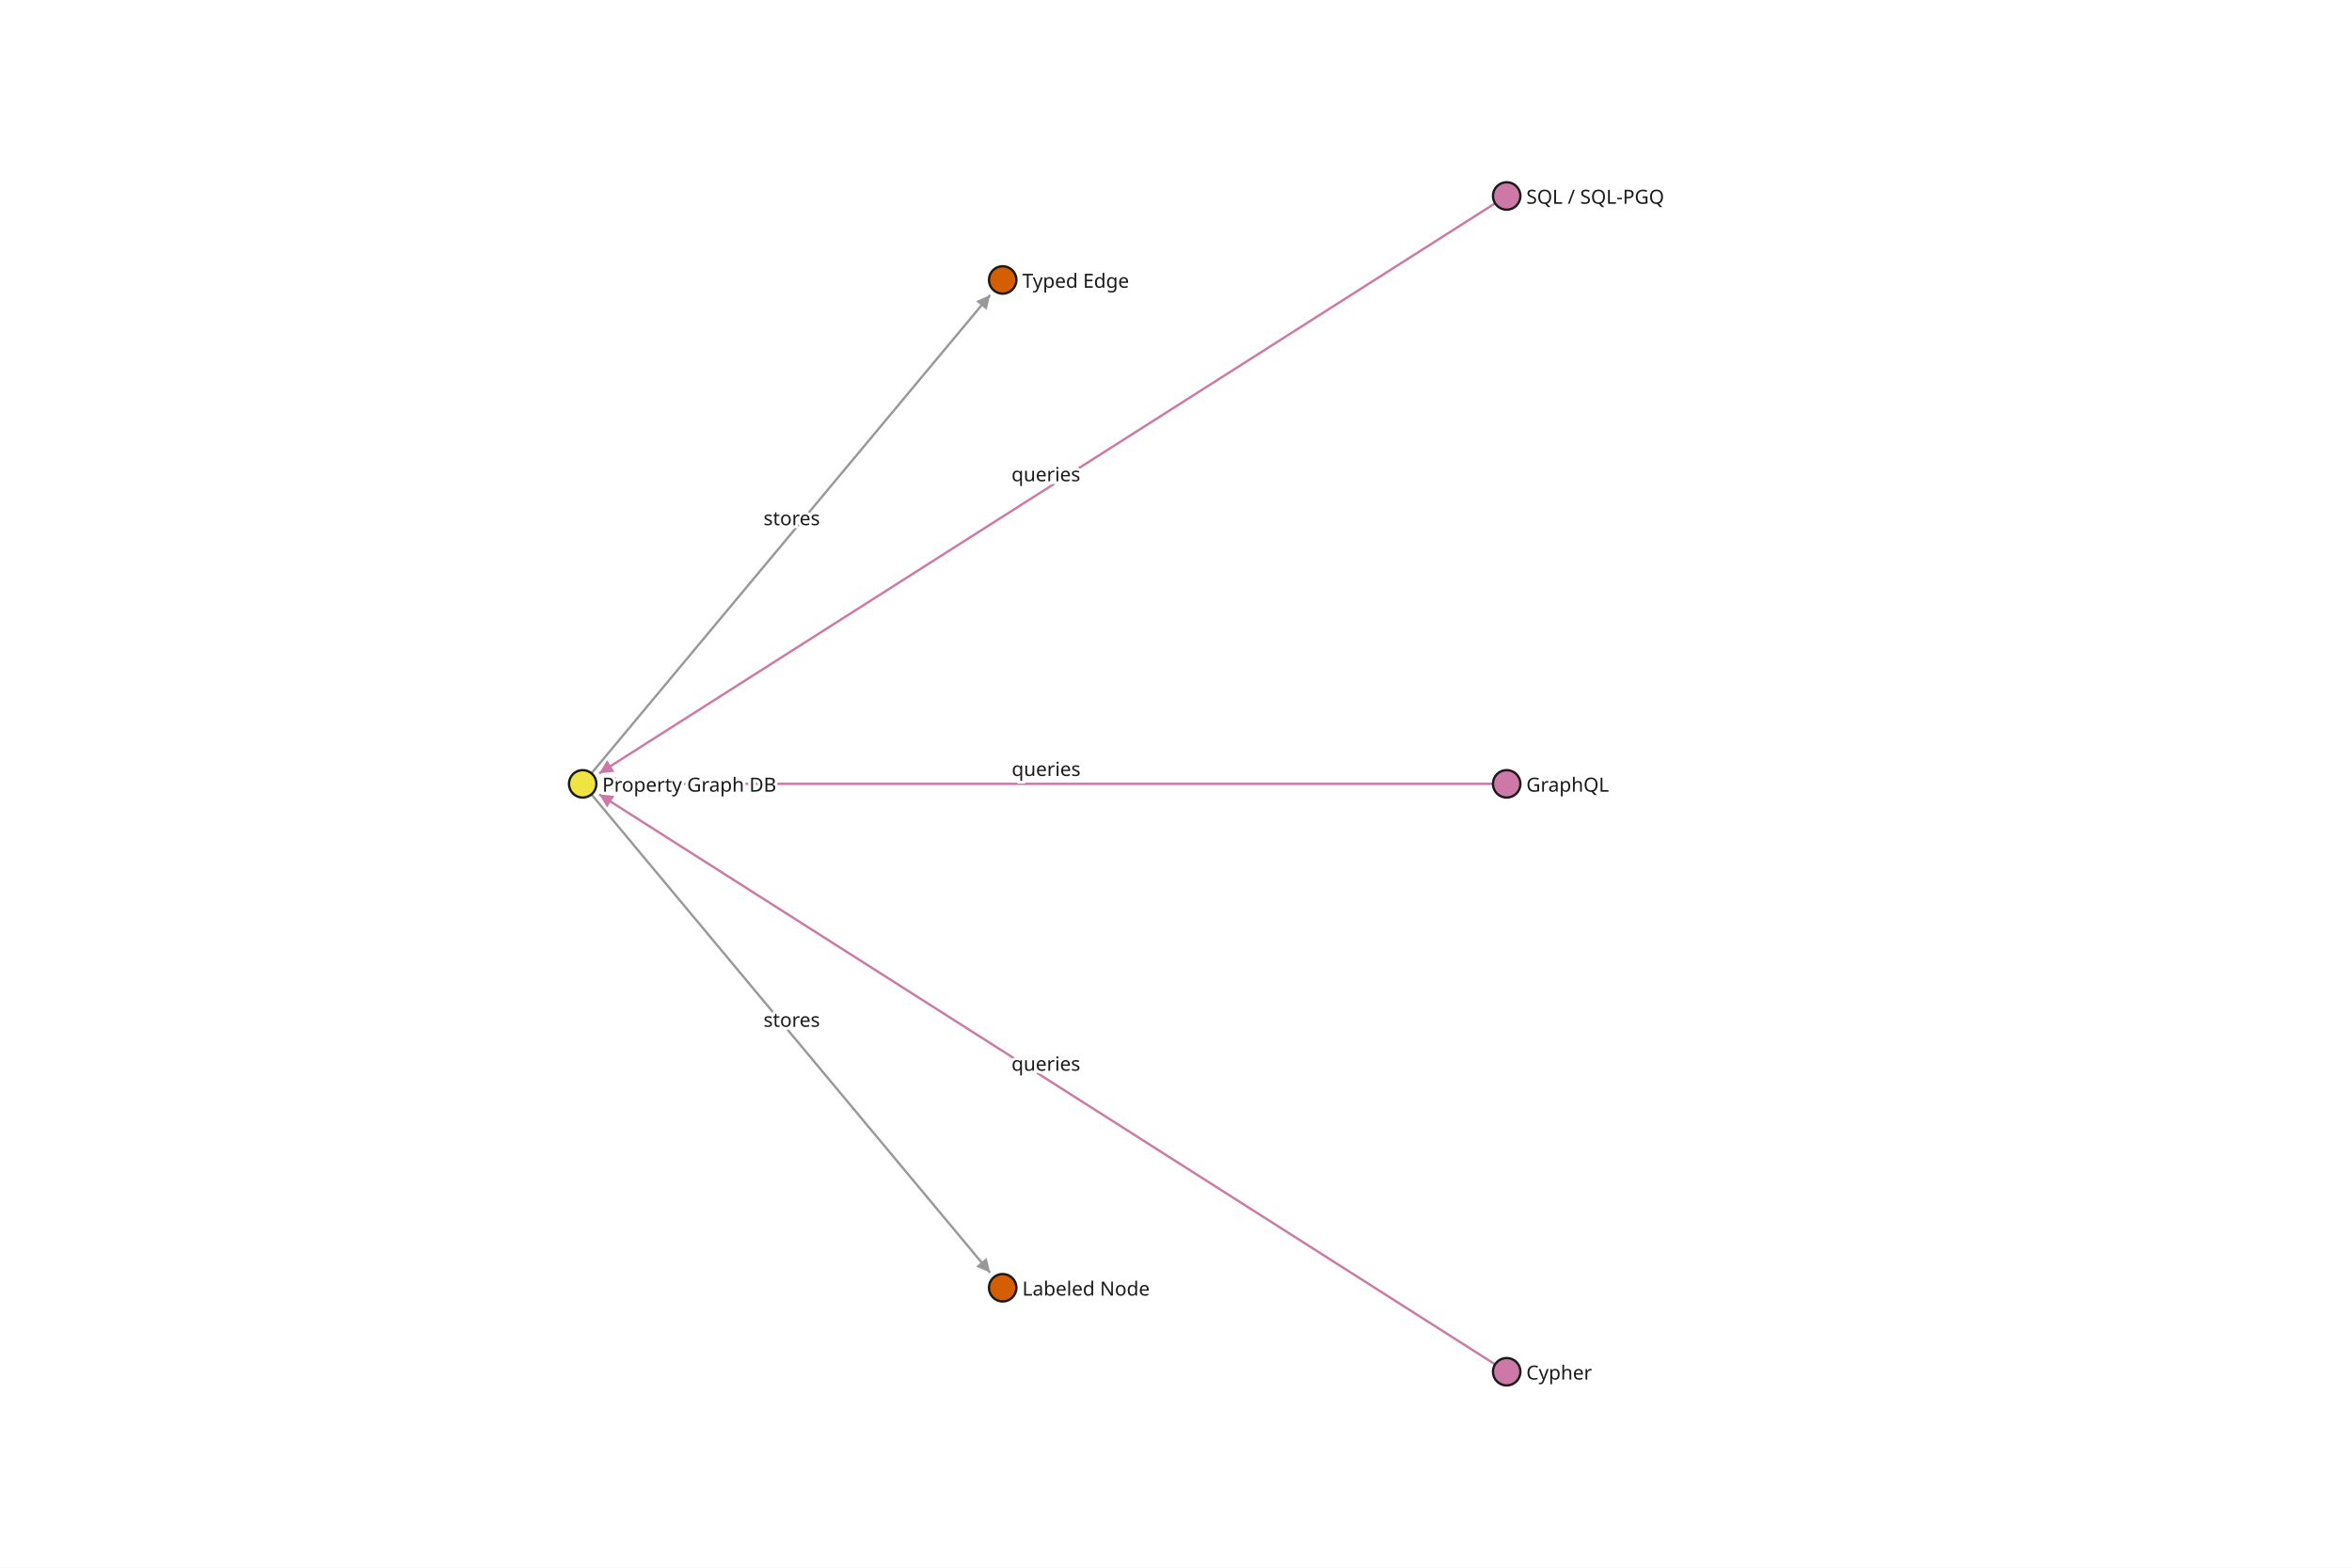
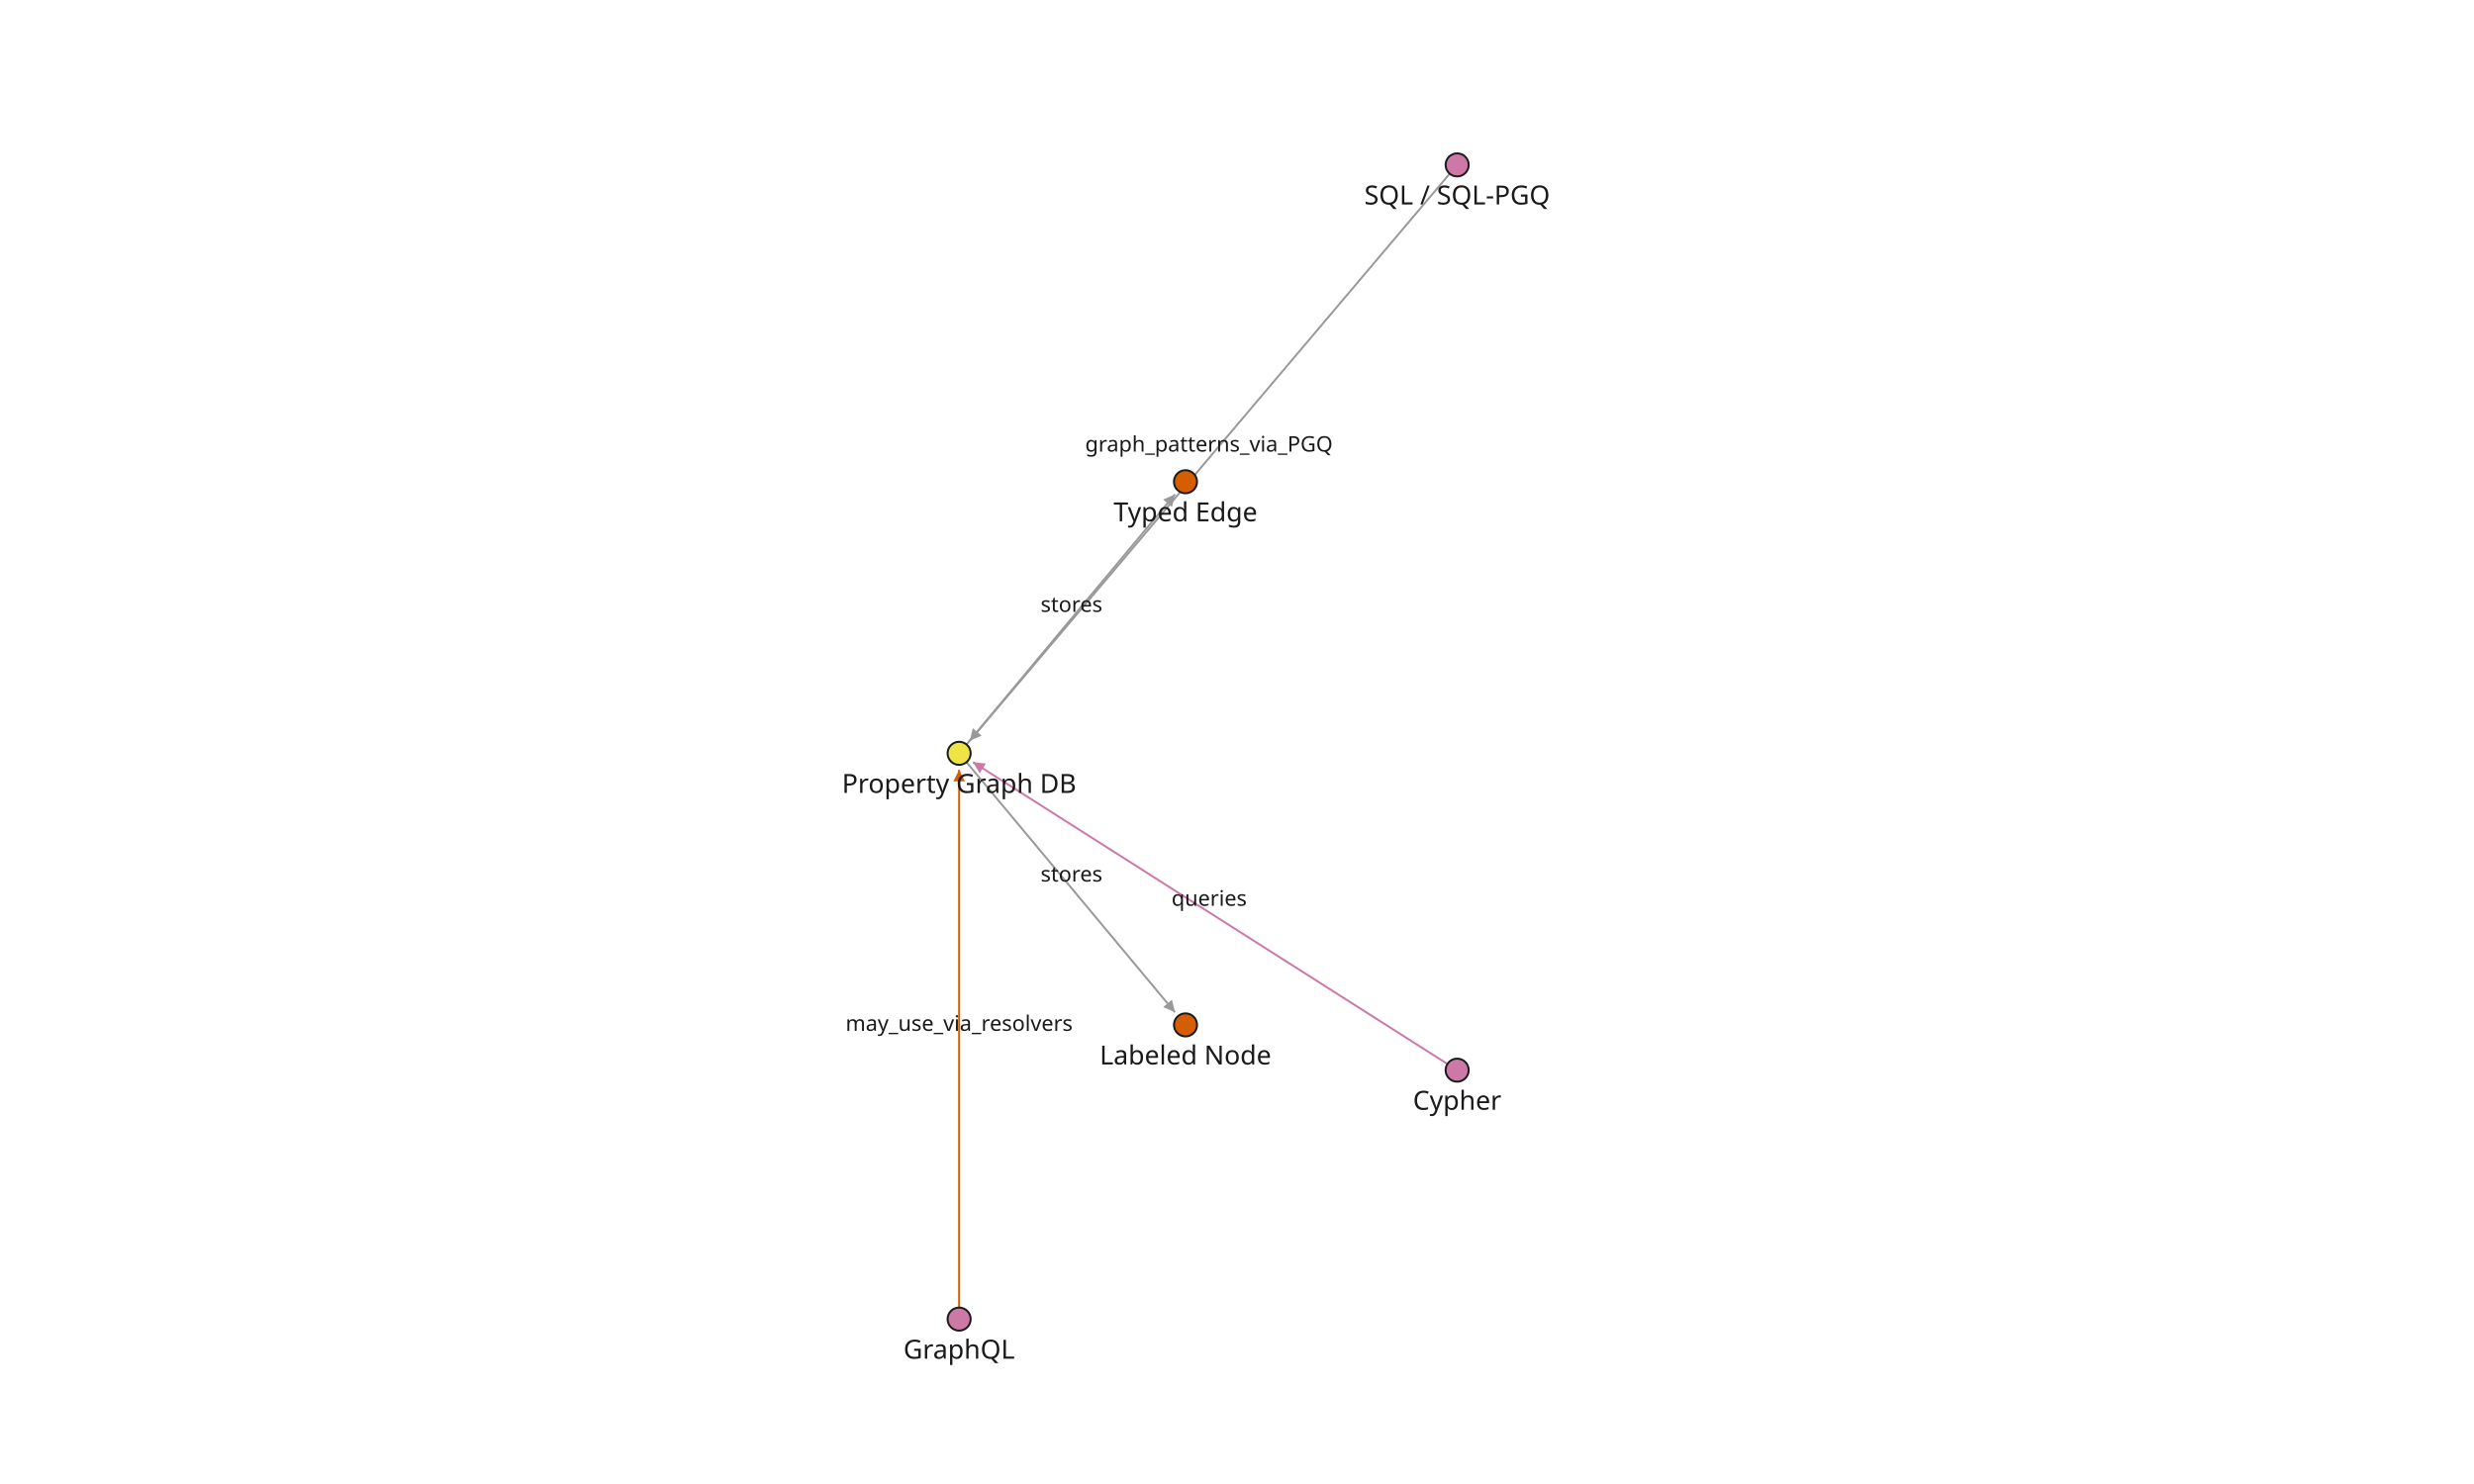
- <svg xmlns="http://www.w3.org/2000/svg" width="1200" height="800" viewBox="0 0 1200 800" role="img" aria-label="Onto-tutorial landscape — stage 1">
+ <svg xmlns="http://www.w3.org/2000/svg" width="1500" height="900" viewBox="0 0 1500 900" role="img" aria-label="Onto-tutorial landscape — stage 1">
  <rect width="100%" height="100%" fill="#ffffff" />
  <defs>
    <marker id="arrow-0" viewBox="0 -5 10 10" refX="10" markerWidth="7" markerHeight="7" orient="auto" markerUnits="userSpaceOnUse">
      <path d="M0,-5L10,0L0,5" fill="#0072B2" />
    </marker>
    <marker id="arrow-1" viewBox="0 -5 10 10" refX="10" markerWidth="7" markerHeight="7" orient="auto" markerUnits="userSpaceOnUse">
      <path d="M0,-5L10,0L0,5" fill="#E69F00" />
    </marker>
    <marker id="arrow-2" viewBox="0 -5 10 10" refX="10" markerWidth="7" markerHeight="7" orient="auto" markerUnits="userSpaceOnUse">
      <path d="M0,-5L10,0L0,5" fill="#009E73" />
    </marker>
    <marker id="arrow-3" viewBox="0 -5 10 10" refX="10" markerWidth="7" markerHeight="7" orient="auto" markerUnits="userSpaceOnUse">
      <path d="M0,-5L10,0L0,5" fill="#CC79A7" />
    </marker>
    <marker id="arrow-4" viewBox="0 -5 10 10" refX="10" markerWidth="7" markerHeight="7" orient="auto" markerUnits="userSpaceOnUse">
      <path d="M0,-5L10,0L0,5" fill="#56B4E9" />
    </marker>
    <marker id="arrow-5" viewBox="0 -5 10 10" refX="10" markerWidth="7" markerHeight="7" orient="auto" markerUnits="userSpaceOnUse">
      <path d="M0,-5L10,0L0,5" fill="#D55E00" />
    </marker>
    <marker id="arrow-6" viewBox="0 -5 10 10" refX="10" markerWidth="7" markerHeight="7" orient="auto" markerUnits="userSpaceOnUse">
      <path d="M0,-5L10,0L0,5" fill="#F0E442" />
    </marker>
    <marker id="arrow-7" viewBox="0 -5 10 10" refX="10" markerWidth="7" markerHeight="7" orient="auto" markerUnits="userSpaceOnUse">
      <path d="M0,-5L10,0L0,5" fill="#999999" />
    </marker>
  </defs>
-   <g transform="translate(-67.0 0.0) scale(1)">
-     <path d="M 829.809 696.242 Q 600.0 550.0 372.722 405.369" fill="none" stroke="#CC79A7" stroke-width="1.2" marker-end="url(#arrow-3)" />
-     <path d="M 368.767 394.622 Q 471.429 271.429 572.17 150.539" fill="none" stroke="#999999" stroke-width="1.2" marker-end="url(#arrow-7)" />
-     <path d="M 368.767 405.378 Q 471.429 528.571 572.17 649.461" fill="none" stroke="#999999" stroke-width="1.2" marker-end="url(#arrow-7)" />
-     <path d="M 828.714 400 Q 600.0 400 374.286 400" fill="none" stroke="#CC79A7" stroke-width="1.2" marker-end="url(#arrow-3)" />
-     <path d="M 829.809 103.758 Q 600.0 250 372.722 394.631" fill="none" stroke="#CC79A7" stroke-width="1.2" marker-end="url(#arrow-3)" />
-     <circle cx="835.714" cy="700.0" r="7" fill="#CC79A7" stroke="#1a1a1a" stroke-width="1.2" />
-     <circle cx="364.286" cy="400" r="7" fill="#F0E442" stroke="#1a1a1a" stroke-width="1.2" />
-     <circle cx="835.714" cy="400" r="7" fill="#CC79A7" stroke="#1a1a1a" stroke-width="1.2" />
-     <circle cx="578.571" cy="142.857" r="7" fill="#D55E00" stroke="#1a1a1a" stroke-width="1.2" />
-     <circle cx="578.571" cy="657.143" r="7" fill="#D55E00" stroke="#1a1a1a" stroke-width="1.2" />
-     <circle cx="835.714" cy="100" r="7" fill="#CC79A7" stroke="#1a1a1a" stroke-width="1.2" />
-     <text x="600.633" y="546.403" fill="#1a1a1a" stroke="#ffffff" stroke-width="3" paint-order="stroke" text-anchor="middle" font-family="sans-serif" font-size="10">queries</text>
-     <text x="470.948" y="268.005" fill="#1a1a1a" stroke="#ffffff" stroke-width="3" paint-order="stroke" text-anchor="middle" font-family="sans-serif" font-size="10">stores</text>
-     <text x="470.948" y="523.995" fill="#1a1a1a" stroke="#ffffff" stroke-width="3" paint-order="stroke" text-anchor="middle" font-family="sans-serif" font-size="10">stores</text>
-     <text x="600.75" y="396" fill="#1a1a1a" stroke="#ffffff" stroke-width="3" paint-order="stroke" text-anchor="middle" font-family="sans-serif" font-size="10">queries</text>
-     <text x="600.633" y="245.597" fill="#1a1a1a" stroke="#ffffff" stroke-width="3" paint-order="stroke" text-anchor="middle" font-family="sans-serif" font-size="10">queries</text>
-     <text x="845.714" y="704.0" fill="#1a1a1a" stroke="#ffffff" stroke-width="3" paint-order="stroke" text-anchor="start" font-family="sans-serif" font-size="10">Cypher</text>
-     <text x="374.286" y="404" fill="#1a1a1a" stroke="#ffffff" stroke-width="3" paint-order="stroke" text-anchor="start" font-family="sans-serif" font-size="10">Property Graph DB</text>
-     <text x="845.714" y="404" fill="#1a1a1a" stroke="#ffffff" stroke-width="3" paint-order="stroke" text-anchor="start" font-family="sans-serif" font-size="10">GraphQL</text>
-     <text x="588.571" y="146.857" fill="#1a1a1a" stroke="#ffffff" stroke-width="3" paint-order="stroke" text-anchor="start" font-family="sans-serif" font-size="10">Typed Edge</text>
-     <text x="588.571" y="661.143" fill="#1a1a1a" stroke="#ffffff" stroke-width="3" paint-order="stroke" text-anchor="start" font-family="sans-serif" font-size="10">Labeled Node</text>
-     <text x="845.714" y="104" fill="#1a1a1a" stroke="#ffffff" stroke-width="3" paint-order="stroke" text-anchor="start" font-family="sans-serif" font-size="10">SQL / SQL-PGQ</text>
+   <g transform="translate(-17.5 0.0) scale(1)">
+     <path d="M 895.075 645.261 Q 750.0 552.941 607.456 462.232" fill="none" stroke="#CC79A7" stroke-width="1.2" marker-end="url(#arrow-3)" />
+     <path d="M 603.501 451.485 Q 667.647 374.51 729.873 299.839" fill="none" stroke="#999999" stroke-width="1.2" marker-end="url(#arrow-7)" />
+     <path d="M 603.501 462.24 Q 667.647 539.216 729.873 613.886" fill="none" stroke="#999999" stroke-width="1.2" marker-end="url(#arrow-7)" />
+     <path d="M 599.02 793.0 Q 599.02 628.431 599.02 466.863" fill="none" stroke="#D55E00" stroke-width="1.2" marker-end="url(#arrow-5)" />
+     <path d="M 896.459 105.344 Q 750.0 278.431 605.479 449.229" fill="none" stroke="#999999" stroke-width="1.2" marker-end="url(#arrow-7)" />
+     <circle cx="900.98" cy="649.02" r="7" fill="#CC79A7" stroke="#1a1a1a" stroke-width="1.2" />
+     <circle cx="599.02" cy="456.863" r="7" fill="#F0E442" stroke="#1a1a1a" stroke-width="1.2" />
+     <circle cx="599.02" cy="800.0" r="7" fill="#CC79A7" stroke="#1a1a1a" stroke-width="1.2" />
+     <circle cx="736.275" cy="292.157" r="7" fill="#D55E00" stroke="#1a1a1a" stroke-width="1.2" />
+     <circle cx="736.275" cy="621.569" r="7" fill="#D55E00" stroke="#1a1a1a" stroke-width="1.2" />
+     <circle cx="900.98" cy="100.0" r="7" fill="#CC79A7" stroke="#1a1a1a" stroke-width="1.2" />
+     <text x="750.633" y="549.344" fill="#1a1a1a" stroke="none" stroke-width="3" paint-order="stroke" text-anchor="middle" font-family="sans-serif" font-size="13">queries</text>
+     <text x="667.167" y="371.086" fill="#1a1a1a" stroke="none" stroke-width="3" paint-order="stroke" text-anchor="middle" font-family="sans-serif" font-size="13">stores</text>
+     <text x="667.167" y="534.64" fill="#1a1a1a" stroke="none" stroke-width="3" paint-order="stroke" text-anchor="middle" font-family="sans-serif" font-size="13">stores</text>
+     <text x="599.02" y="625.181" fill="#1a1a1a" stroke="none" stroke-width="3" paint-order="stroke" text-anchor="middle" font-family="sans-serif" font-size="13">may_use_via_resolvers</text>
+     <text x="750.484" y="273.859" fill="#1a1a1a" stroke="none" stroke-width="3" paint-order="stroke" text-anchor="middle" font-family="sans-serif" font-size="13">graph_patterns_via_PGQ</text>
+     <text x="900.98" y="673.02" fill="#1a1a1a" stroke="none" stroke-width="3" paint-order="stroke" text-anchor="middle" font-family="sans-serif" font-size="16">Cypher</text>
+     <text x="599.02" y="480.863" fill="#1a1a1a" stroke="none" stroke-width="3" paint-order="stroke" text-anchor="middle" font-family="sans-serif" font-size="16">Property Graph DB</text>
+     <text x="599.02" y="824.0" fill="#1a1a1a" stroke="none" stroke-width="3" paint-order="stroke" text-anchor="middle" font-family="sans-serif" font-size="16">GraphQL</text>
+     <text x="736.275" y="316.157" fill="#1a1a1a" stroke="none" stroke-width="3" paint-order="stroke" text-anchor="middle" font-family="sans-serif" font-size="16">Typed Edge</text>
+     <text x="736.275" y="645.569" fill="#1a1a1a" stroke="none" stroke-width="3" paint-order="stroke" text-anchor="middle" font-family="sans-serif" font-size="16">Labeled Node</text>
+     <text x="900.98" y="124.0" fill="#1a1a1a" stroke="none" stroke-width="3" paint-order="stroke" text-anchor="middle" font-family="sans-serif" font-size="16">SQL / SQL-PGQ</text>
  </g>
</svg>
